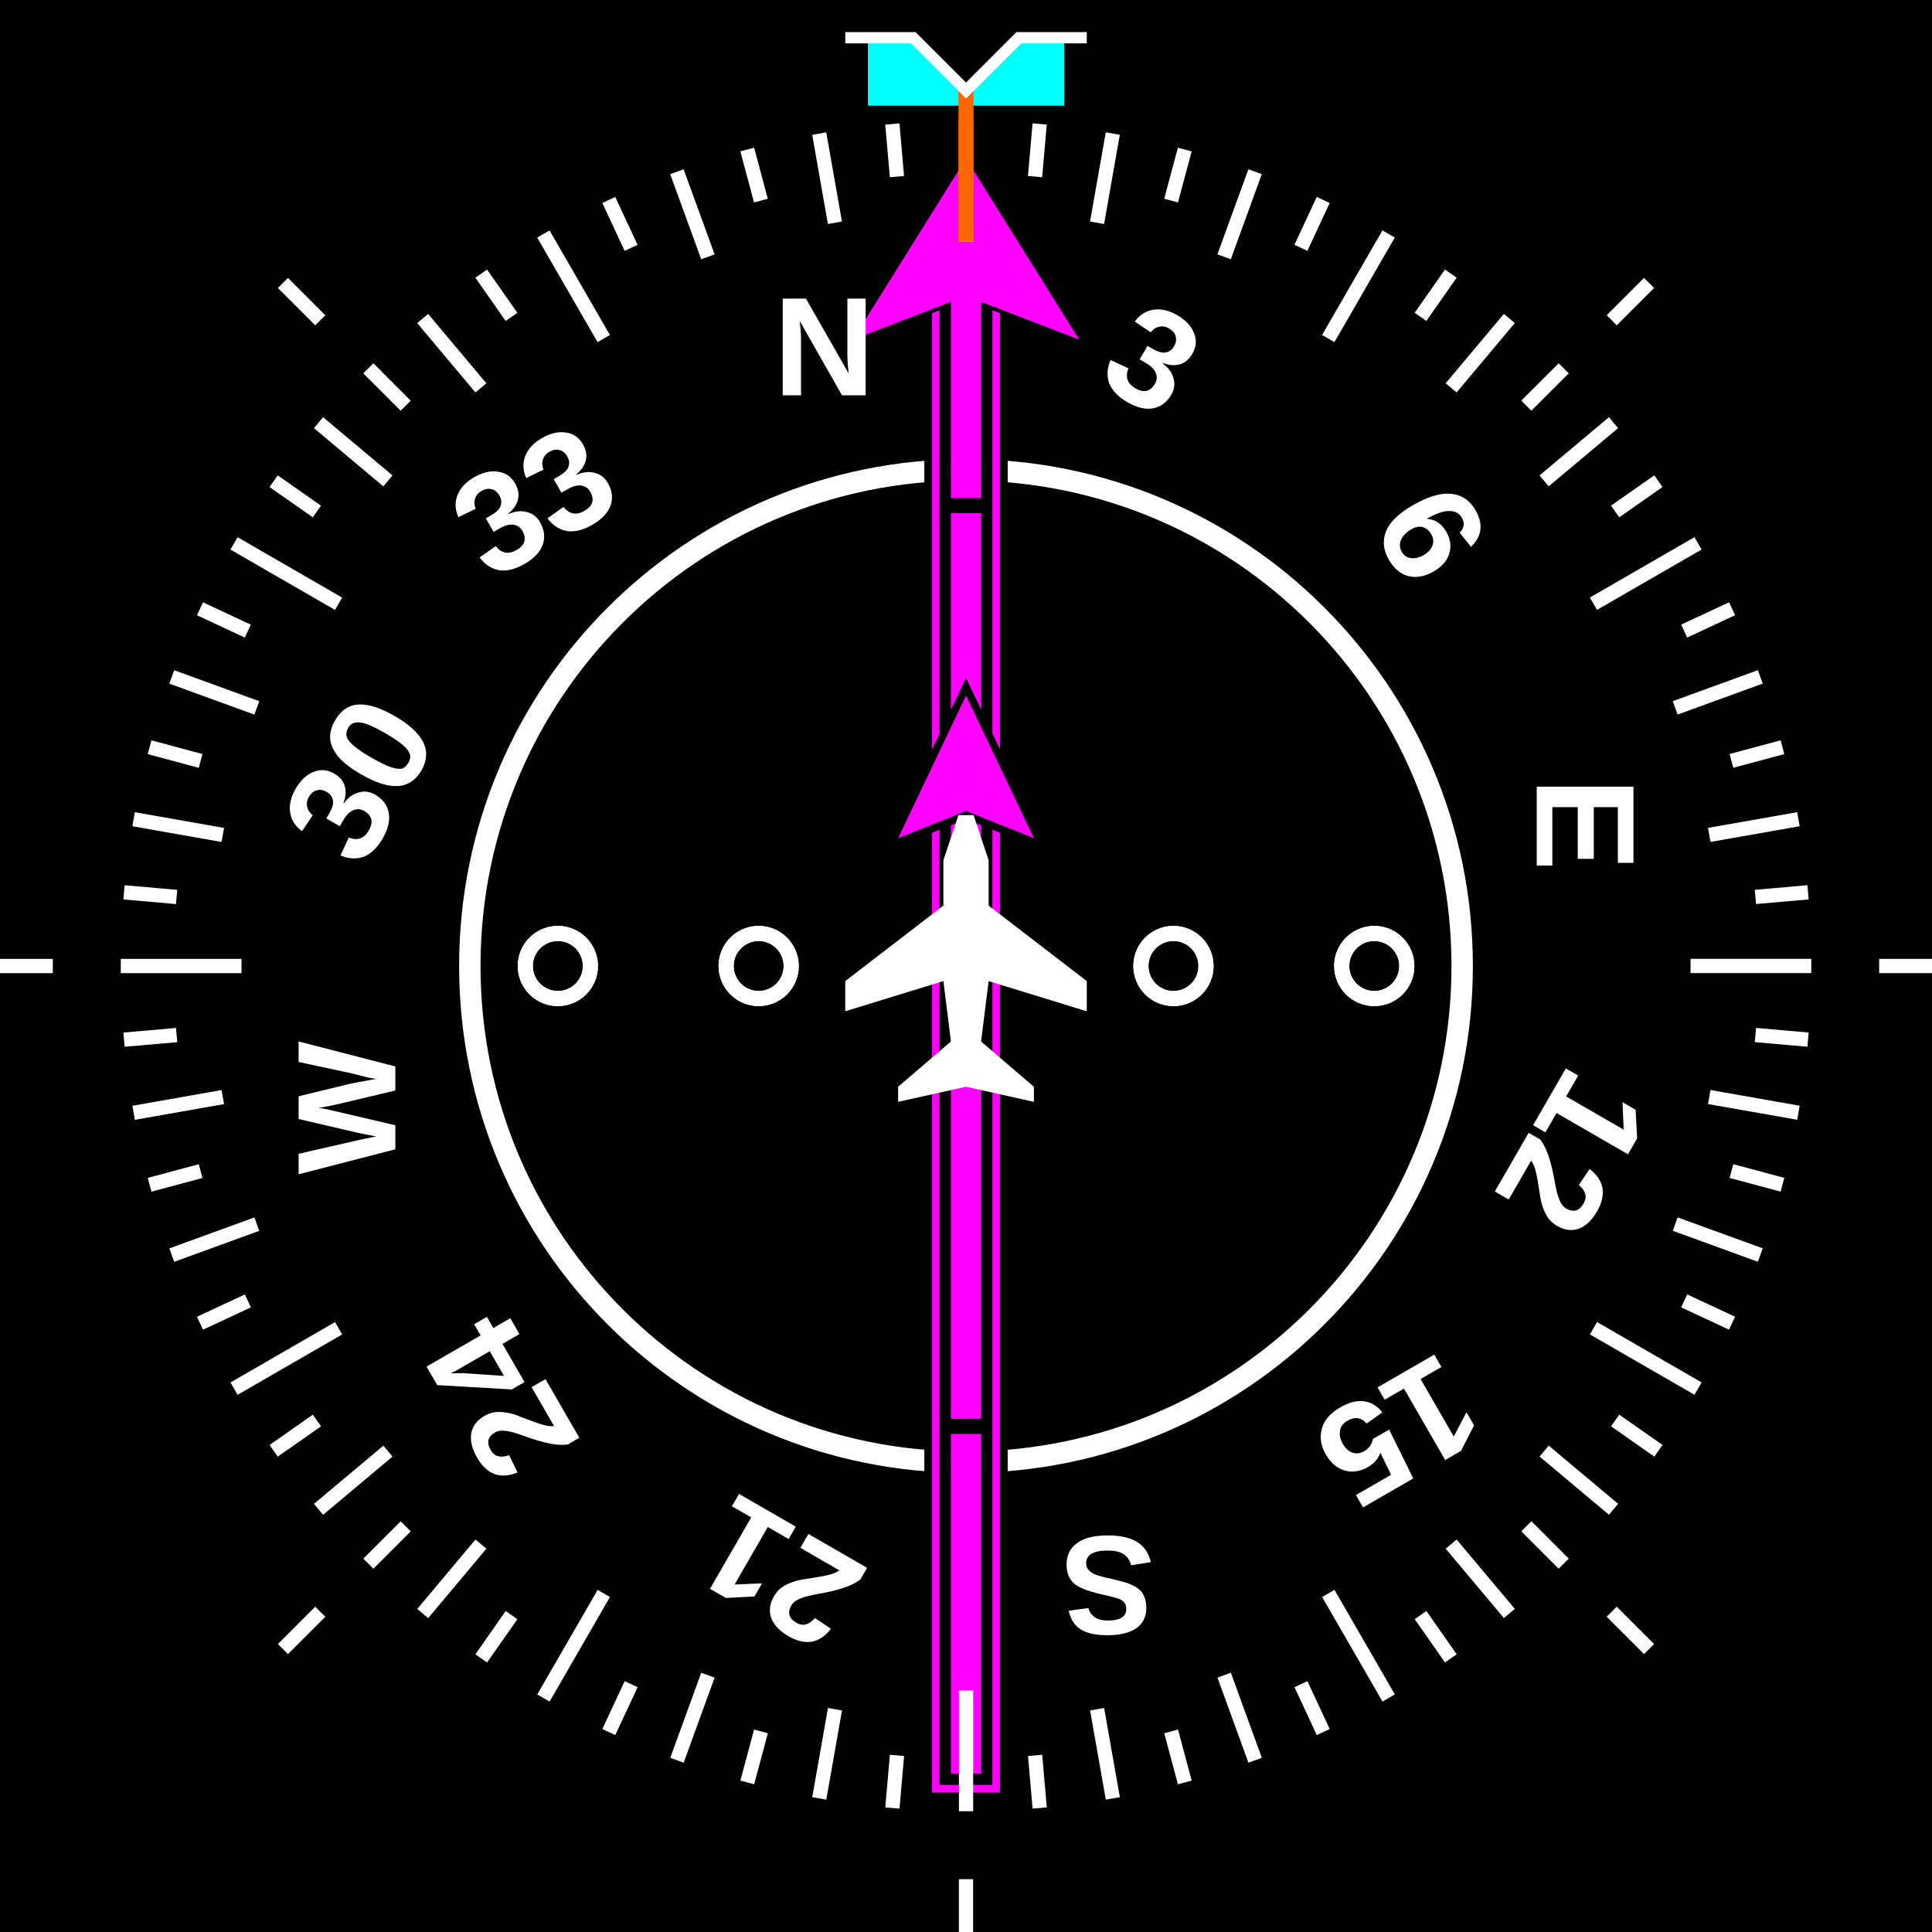
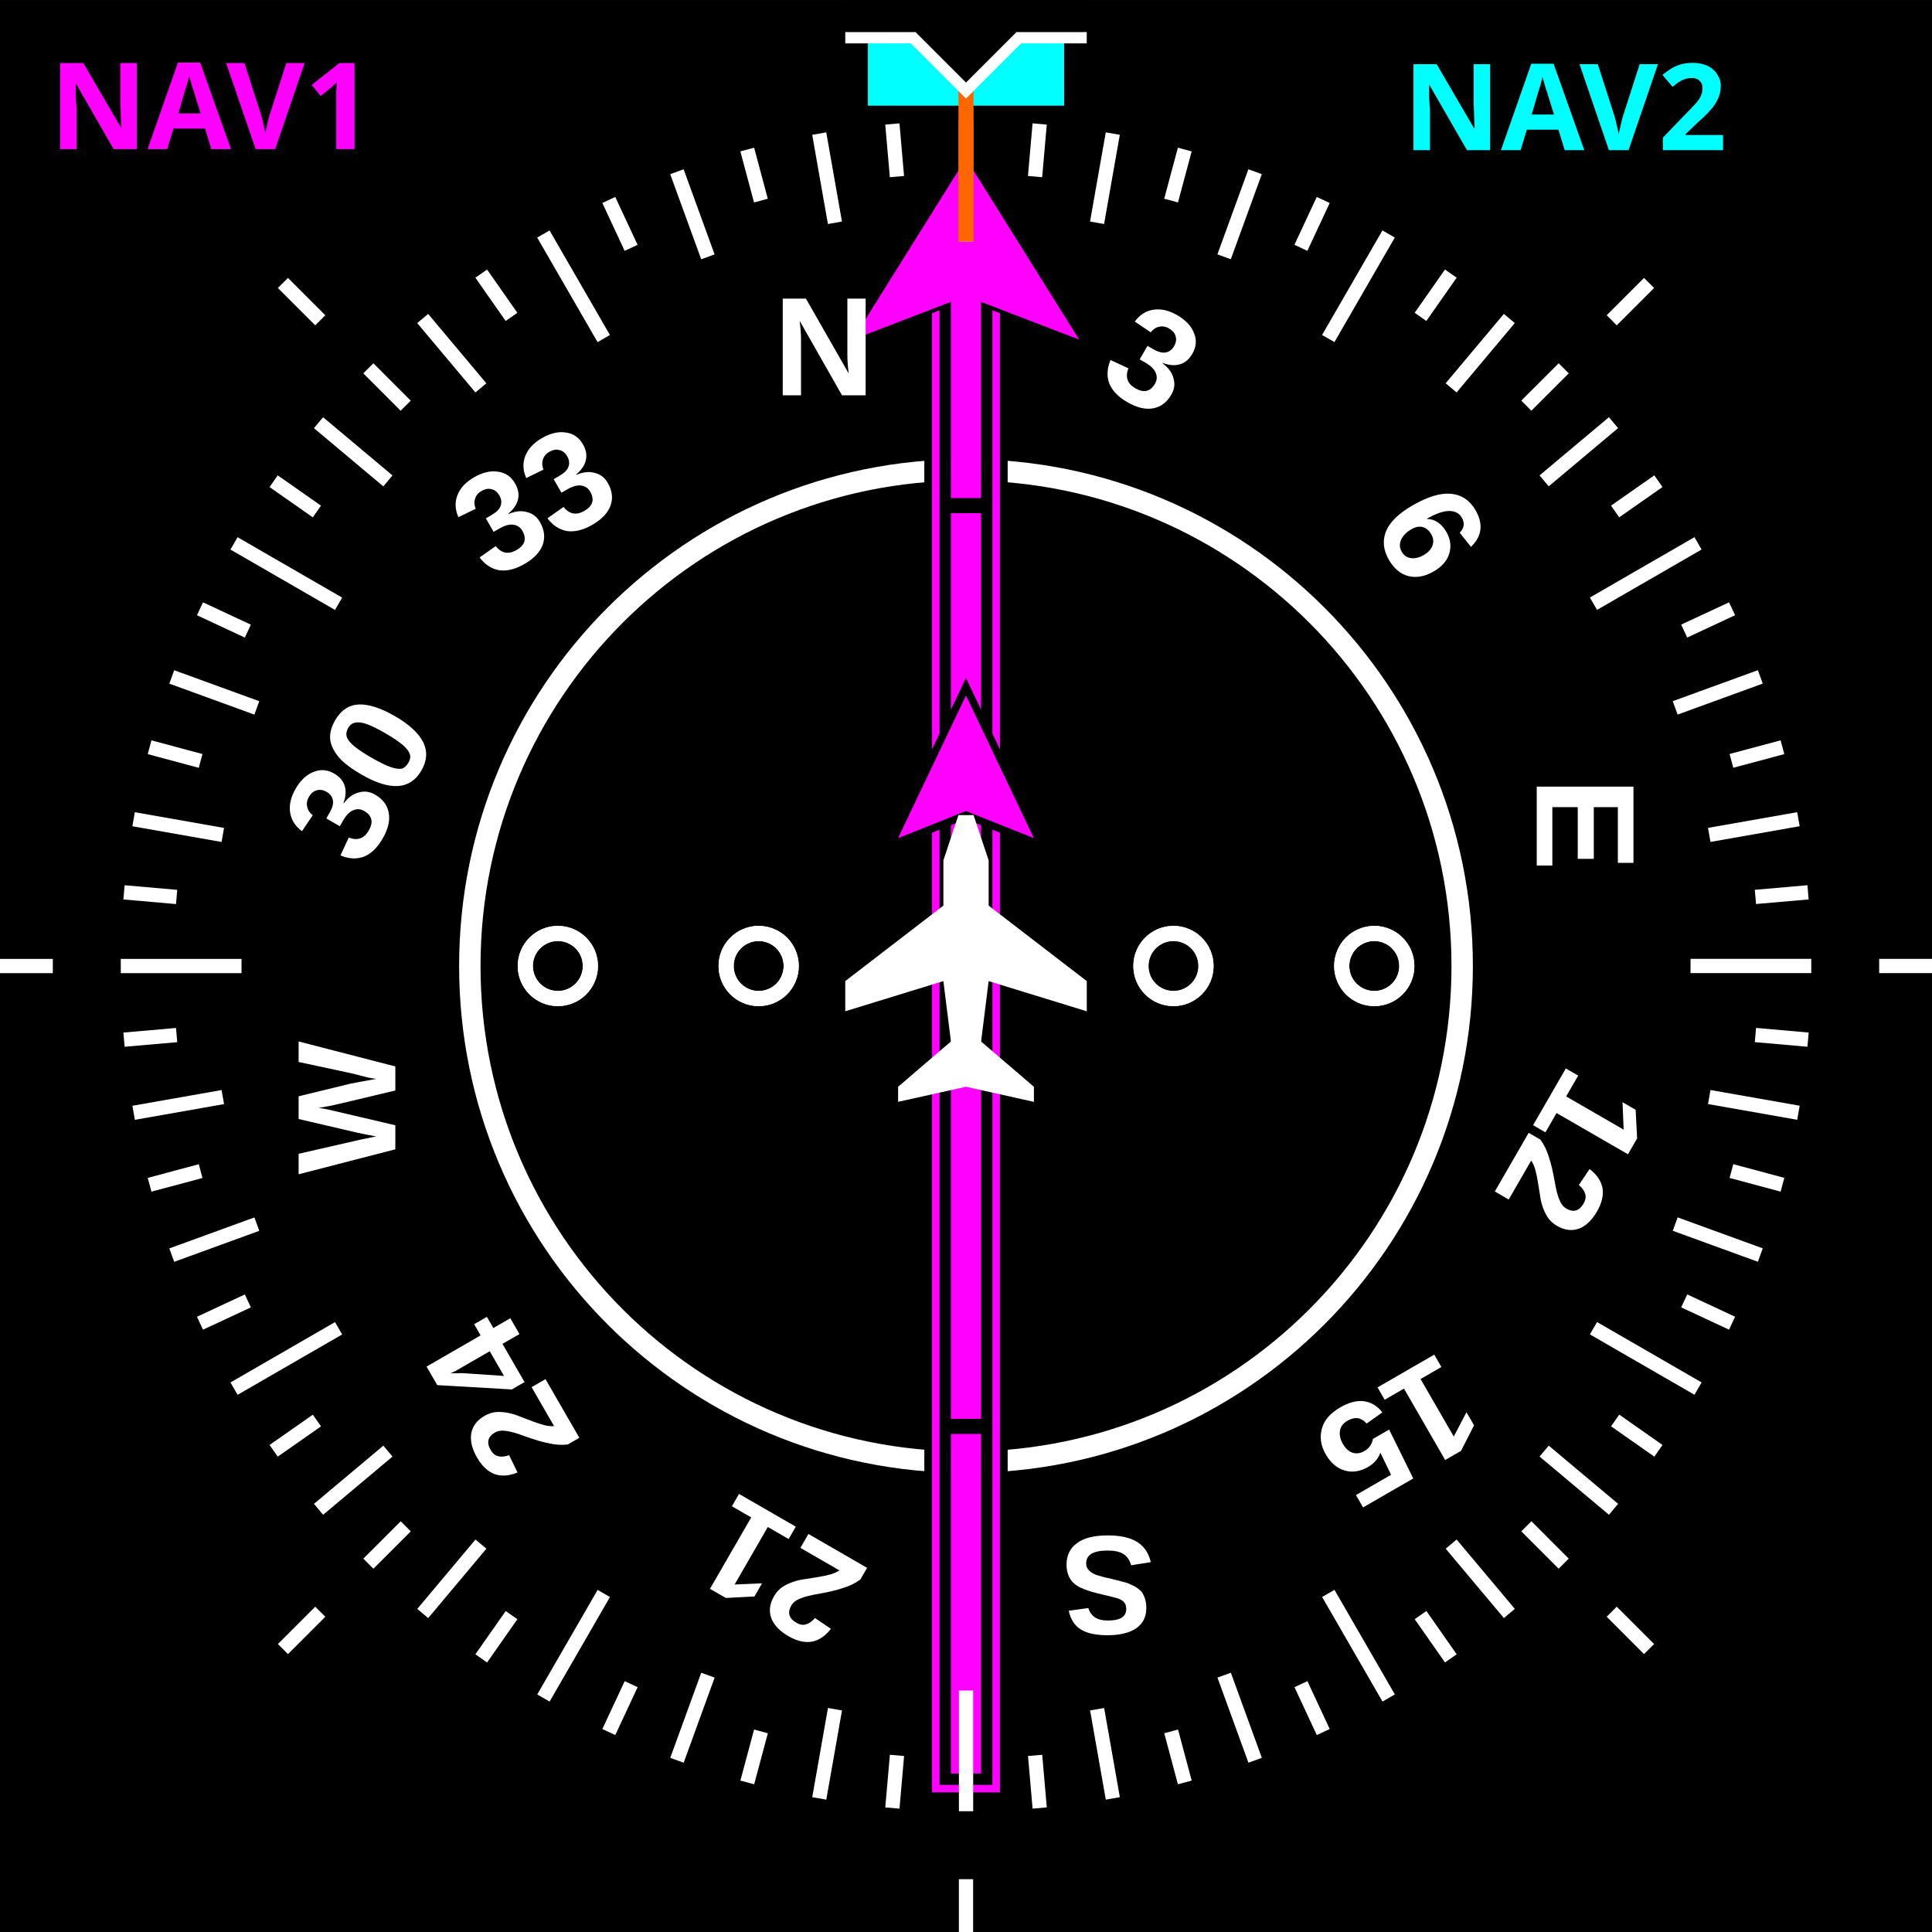
<svg xmlns="http://www.w3.org/2000/svg" xmlns:xlink="http://www.w3.org/1999/xlink" width="256" height="256" viewBox="0 0 67.732 67.732" version="1.1" id="svg8">
  <defs id="defs2" />
  <g id="layer1" transform="translate(0,-229.2666)" style="display:inline">
    <rect style="display:inline;opacity:1;fill:#000000;fill-opacity:1;stroke:none;stroke-width:0.265;stroke-linecap:butt;stroke-linejoin:miter;stroke-miterlimit:4;stroke-dasharray:none;stroke-dashoffset:0;stroke-opacity:1;paint-order:stroke fill markers" id="background" width="67.733" height="67.733" x="0" y="229.267" />
    <circle style="opacity:1;fill:none;fill-opacity:1;stroke:#ffffff;stroke-width:0.75;stroke-linecap:butt;stroke-linejoin:miter;stroke-miterlimit:4;stroke-dasharray:none;stroke-dashoffset:0;stroke-opacity:1;paint-order:stroke fill markers" id="path5215" cx="33.866" cy="263.133" r="17.395" />
  </g>
  <g id="layer2" style="display:inline">
    <g id="heading" style="display:inline">
      <path id="nav2-bearing" d="m 33.866,5.556 -3.969,6.35 2.646,-1.058 v 52.122 h 2.646 V 10.848 l 2.646,1.058 z m 0,4.762 0.794,0.317 V 62.441 H 33.072 V 10.636 Z" style="fill:#00ffff;stroke:#000000;stroke-width:0.265px;stroke-linecap:butt;stroke-linejoin:miter;stroke-opacity:1" />
      <g style="display:inline;opacity:1;stroke:#000000;stroke-width:0.265" id="nav2-course">
        <g style="fill:#00ffff;stroke:#000000;stroke-width:0.265" id="nav2-deviation">
          <rect style="display:inline;opacity:1;fill:#00ffff;fill-opacity:1;stroke:#000000;stroke-width:0.265;stroke-linecap:butt;stroke-linejoin:miter;stroke-miterlimit:4;stroke-dasharray:none;stroke-dashoffset:0;stroke-opacity:1;paint-order:stroke fill markers" id="rect4756" width="1.058" height="31.75" x="33.337" y="17.991" />
          <path style="display:inline;fill:#00ffff;stroke:#000000;stroke-width:0.265;stroke-linecap:butt;stroke-linejoin:miter;stroke-opacity:1;paint-order:normal" d="m 31.22,29.633 2.646,-1.058 2.646,1.058 -2.646,-5.556 z" id="nav2-to" />
        </g>
        <circle style="display:inline;opacity:1;fill:none;fill-opacity:1;stroke:#ffffff;stroke-width:0.529;stroke-linecap:butt;stroke-linejoin:miter;stroke-miterlimit:4;stroke-dasharray:none;stroke-dashoffset:0;stroke-opacity:1;paint-order:stroke fill markers" id="circle4762" cx="48.179" cy="33.866" r="1.141" />
        <circle r="1.141" cy="33.866" cx="41.139" id="circle4764" style="display:inline;opacity:1;fill:none;fill-opacity:1;stroke:#ffffff;stroke-width:0.529;stroke-linecap:butt;stroke-linejoin:miter;stroke-miterlimit:4;stroke-dasharray:none;stroke-dashoffset:0;stroke-opacity:1;paint-order:stroke fill markers" />
        <circle r="1.141" cy="33.866" cx="26.597" id="circle4766" style="display:inline;opacity:1;fill:none;fill-opacity:1;stroke:#ffffff;stroke-width:0.529;stroke-linecap:butt;stroke-linejoin:miter;stroke-miterlimit:4;stroke-dasharray:none;stroke-dashoffset:0;stroke-opacity:1;paint-order:stroke fill markers" />
        <circle style="display:inline;opacity:1;fill:none;fill-opacity:1;stroke:#ffffff;stroke-width:0.529;stroke-linecap:butt;stroke-linejoin:miter;stroke-miterlimit:4;stroke-dasharray:none;stroke-dashoffset:0;stroke-opacity:1;paint-order:stroke fill markers" id="circle4768" cx="19.557" cy="33.866" r="1.141" />
        <path id="nav2-course-pointer" d="m 33.866,5.556 -3.969,6.35 3.44,-1.323 v 6.879 H 34.395 V 10.583 l 3.44,1.323 z M 33.337,50.27 V 62.176 H 34.395 V 50.27 Z" style="display:inline;opacity:1;fill:#00ffff;fill-opacity:1;stroke:#000000;stroke-width:0.265;stroke-linecap:butt;stroke-linejoin:miter;stroke-miterlimit:4;stroke-dasharray:none;stroke-dashoffset:0;stroke-opacity:1;paint-order:stroke fill markers" />
      </g>
      <path style="fill:#ff00ff;stroke:#000000;stroke-width:0.265px;stroke-linecap:butt;stroke-linejoin:miter;stroke-opacity:1" d="m 33.866,5.556 -3.969,6.35 2.646,-1.058 v 52.122 h 2.646 V 10.848 l 2.646,1.058 z m 0,4.762 0.794,0.317 V 62.441 H 33.072 V 10.636 Z" id="nav1-bearing" />
      <g id="nav1-course" style="display:inline;opacity:1;stroke:#000000;stroke-width:0.265">
        <g id="nav1-deviation" style="stroke:#000000;stroke-width:0.265">
          <rect y="17.991" x="33.337" height="31.75" width="1.058" id="rect4604" style="display:inline;opacity:1;fill:#ff00ff;fill-opacity:1;stroke:#000000;stroke-width:0.265;stroke-linecap:butt;stroke-linejoin:miter;stroke-miterlimit:4;stroke-dasharray:none;stroke-dashoffset:0;stroke-opacity:1;paint-order:stroke fill markers" />
          <path id="nav1-to" d="m 31.22,29.633 2.646,-1.058 2.646,1.058 -2.646,-5.556 z" style="display:inline;fill:#ff00ff;stroke:#000000;stroke-width:0.265;stroke-linecap:butt;stroke-linejoin:miter;stroke-opacity:1;paint-order:normal" />
        </g>
        <circle r="1.141" cy="33.866" cx="48.179" id="circle5230" style="display:inline;opacity:1;fill:none;fill-opacity:1;stroke:#ffffff;stroke-width:0.529;stroke-linecap:butt;stroke-linejoin:miter;stroke-miterlimit:4;stroke-dasharray:none;stroke-dashoffset:0;stroke-opacity:1;paint-order:stroke fill markers" />
        <circle style="display:inline;opacity:1;fill:none;fill-opacity:1;stroke:#ffffff;stroke-width:0.529;stroke-linecap:butt;stroke-linejoin:miter;stroke-miterlimit:4;stroke-dasharray:none;stroke-dashoffset:0;stroke-opacity:1;paint-order:stroke fill markers" id="circle5232" cx="41.139" cy="33.866" r="1.141" />
        <circle style="display:inline;opacity:1;fill:none;fill-opacity:1;stroke:#ffffff;stroke-width:0.529;stroke-linecap:butt;stroke-linejoin:miter;stroke-miterlimit:4;stroke-dasharray:none;stroke-dashoffset:0;stroke-opacity:1;paint-order:stroke fill markers" id="path5226" cx="26.597" cy="33.866" r="1.141" />
        <circle r="1.141" cy="33.866" cx="19.557" id="circle5228" style="display:inline;opacity:1;fill:none;fill-opacity:1;stroke:#ffffff;stroke-width:0.529;stroke-linecap:butt;stroke-linejoin:miter;stroke-miterlimit:4;stroke-dasharray:none;stroke-dashoffset:0;stroke-opacity:1;paint-order:stroke fill markers" />
        <path style="display:inline;opacity:1;fill:#ff00ff;fill-opacity:1;stroke:#000000;stroke-width:0.265;stroke-linecap:butt;stroke-linejoin:miter;stroke-miterlimit:4;stroke-dasharray:none;stroke-dashoffset:0;stroke-opacity:1;paint-order:stroke fill markers" d="m 33.866,5.556 -3.969,6.35 3.44,-1.323 v 6.879 H 34.395 V 10.583 l 3.44,1.323 z M 33.337,50.27 V 62.176 H 34.395 V 50.27 Z" id="nav1-course-pointer" />
      </g>
      <path id="heading-select" d="M 32.014,1.323 H 30.427 v 2.381 h 6.88 L 37.306,1.323 H 35.718 l -1.852,1.852 z" style="display:inline;opacity:1;fill:#00ffff;stroke:none;stroke-width:0.265px;stroke-linecap:butt;stroke-linejoin:miter;stroke-opacity:1" />
      <g id="compass-rose" style="display:inline">
        <use x="0" y="0" xlink:href="#g1294" id="use1456" transform="rotate(-30,33.86692,33.8658)" width="100%" height="100%" />
        <text xml:space="preserve" style="font-style:normal;font-weight:normal;font-size:4.233px;line-height:1.25;font-family:sans-serif;letter-spacing:0px;word-spacing:0px;fill:#000000;fill-opacity:1;stroke:none;stroke-width:0.265" x="-33.884" y="13.858" id="text828" transform="rotate(-90)">
          <tspan id="tspan826" x="-33.884" y="13.858" style="font-style:normal;font-variant:normal;font-weight:bold;font-stretch:normal;font-size:4.939px;font-family:Arial;-inkscape-font-specification:'Arial Bold';text-align:center;text-anchor:middle;fill:#ffffff;stroke-width:0.265">W</tspan>
        </text>
        <text transform="rotate(90)" id="text834" y="-53.875" x="33.849" style="font-style:normal;font-weight:normal;font-size:4.233px;line-height:1.25;font-family:sans-serif;letter-spacing:0px;word-spacing:0px;fill:#000000;fill-opacity:1;stroke:none;stroke-width:0.265" xml:space="preserve">
          <tspan style="font-style:normal;font-variant:normal;font-weight:bold;font-stretch:normal;font-size:4.939px;font-family:Arial;-inkscape-font-specification:'Arial Bold';text-align:center;text-anchor:middle;fill:#ffffff;stroke-width:0.265" y="-53.875" x="33.849" id="tspan832">E</tspan>
        </text>
        <text transform="rotate(-60)" id="text4945" y="26.254" x="-12.414" style="font-style:normal;font-weight:normal;font-size:4.233px;line-height:1.25;font-family:sans-serif;letter-spacing:0px;word-spacing:0px;fill:#000000;fill-opacity:1;stroke:none;stroke-width:0.265" xml:space="preserve">
          <tspan style="font-style:normal;font-variant:normal;font-weight:bold;font-stretch:normal;font-size:4.939px;font-family:Arial;-inkscape-font-specification:'Arial Bold';text-align:center;text-anchor:middle;fill:#ffffff;stroke-width:0.265" y="26.254" x="-12.414" id="tspan4943">30</tspan>
        </text>
        <text xml:space="preserve" style="font-style:normal;font-weight:normal;font-size:4.233px;line-height:1.25;font-family:sans-serif;letter-spacing:0px;word-spacing:0px;fill:#000000;fill-opacity:1;stroke:none;stroke-width:0.265" x="12.378" y="-66.271" id="text4951" transform="rotate(120)">
          <tspan id="tspan4949" x="12.378" y="-66.271" style="font-style:normal;font-variant:normal;font-weight:bold;font-stretch:normal;font-size:4.939px;font-family:Arial;-inkscape-font-specification:'Arial Bold';text-align:center;text-anchor:middle;fill:#ffffff;stroke-width:0.265">12</tspan>
        </text>
        <text xml:space="preserve" style="font-style:normal;font-weight:normal;font-size:4.233px;line-height:1.25;font-family:sans-serif;letter-spacing:0px;word-spacing:0px;fill:#000000;fill-opacity:1;stroke:none;stroke-width:0.265" x="12.378" y="26.254" id="text4979" transform="rotate(-30)">
          <tspan id="tspan4977" x="12.378" y="26.254" style="font-style:normal;font-variant:normal;font-weight:bold;font-stretch:normal;font-size:4.939px;font-family:Arial;-inkscape-font-specification:'Arial Bold';text-align:center;text-anchor:middle;fill:#ffffff;stroke-width:0.265">33</tspan>
        </text>
        <text transform="rotate(150)" id="text4985" y="-66.271" x="-12.414" style="font-style:normal;font-weight:normal;font-size:4.233px;line-height:1.25;font-family:sans-serif;letter-spacing:0px;word-spacing:0px;fill:#000000;fill-opacity:1;stroke:none;stroke-width:0.265" xml:space="preserve">
          <tspan style="font-style:normal;font-variant:normal;font-weight:bold;font-stretch:normal;font-size:4.939px;font-family:Arial;-inkscape-font-specification:'Arial Bold';text-align:center;text-anchor:middle;fill:#ffffff;stroke-width:0.265" y="-66.271" x="-12.414" id="tspan4983">15</tspan>
        </text>
        <text id="text5013" y="13.858" x="33.849" style="font-style:normal;font-weight:normal;font-size:4.233px;line-height:1.25;font-family:sans-serif;letter-spacing:0px;word-spacing:0px;fill:#000000;fill-opacity:1;stroke:none;stroke-width:0.265" xml:space="preserve">
          <tspan style="font-style:normal;font-variant:normal;font-weight:bold;font-stretch:normal;font-size:4.939px;font-family:Arial;-inkscape-font-specification:'Arial Bold';text-align:center;text-anchor:middle;fill:#ffffff;stroke-width:0.265" y="13.858" x="33.849" id="tspan5011">N</tspan>
        </text>
        <text xml:space="preserve" style="font-style:normal;font-weight:normal;font-size:4.233px;line-height:1.25;font-family:sans-serif;letter-spacing:0px;word-spacing:0px;fill:#000000;fill-opacity:1;stroke:none;stroke-width:0.265" x="-33.884" y="-53.875" id="text5019" transform="scale(-1)">
          <tspan id="tspan5017" x="-33.884" y="-53.875" style="font-style:normal;font-variant:normal;font-weight:bold;font-stretch:normal;font-size:4.939px;font-family:Arial;-inkscape-font-specification:'Arial Bold';text-align:center;text-anchor:middle;fill:#ffffff;stroke-width:0.265">S</tspan>
        </text>
        <text xml:space="preserve" style="font-style:normal;font-weight:normal;font-size:4.233px;line-height:1.25;font-family:sans-serif;letter-spacing:0px;word-spacing:0px;fill:#000000;fill-opacity:1;stroke:none;stroke-width:0.265" x="46.245" y="-7.613" id="text5047" transform="rotate(30)">
          <tspan id="tspan5045" x="46.245" y="-7.613" style="font-style:normal;font-variant:normal;font-weight:bold;font-stretch:normal;font-size:4.939px;font-family:Arial;-inkscape-font-specification:'Arial Bold';text-align:center;text-anchor:middle;fill:#ffffff;stroke-width:0.265">3</tspan>
        </text>
        <text transform="rotate(-150)" id="text5053" y="-32.405" x="-46.28" style="font-style:normal;font-weight:normal;font-size:4.233px;line-height:1.25;font-family:sans-serif;letter-spacing:0px;word-spacing:0px;fill:#000000;fill-opacity:1;stroke:none;stroke-width:0.265" xml:space="preserve">
          <tspan style="font-style:normal;font-variant:normal;font-weight:bold;font-stretch:normal;font-size:4.939px;font-family:Arial;-inkscape-font-specification:'Arial Bold';text-align:center;text-anchor:middle;fill:#ffffff;stroke-width:0.265" y="-32.405" x="-46.28" id="tspan5051">21</tspan>
        </text>
        <text transform="rotate(60)" id="text5081" y="-32.405" x="46.245" style="font-style:normal;font-weight:normal;font-size:4.233px;line-height:1.25;font-family:sans-serif;letter-spacing:0px;word-spacing:0px;fill:#000000;fill-opacity:1;stroke:none;stroke-width:0.265" xml:space="preserve">
          <tspan style="font-style:normal;font-variant:normal;font-weight:bold;font-stretch:normal;font-size:4.939px;font-family:Arial;-inkscape-font-specification:'Arial Bold';text-align:center;text-anchor:middle;fill:#ffffff;stroke-width:0.265" y="-32.405" x="46.245" id="tspan5079">6</tspan>
        </text>
        <text xml:space="preserve" style="font-style:normal;font-weight:normal;font-size:4.233px;line-height:1.25;font-family:sans-serif;letter-spacing:0px;word-spacing:0px;fill:#000000;fill-opacity:1;stroke:none;stroke-width:0.265" x="-46.28" y="-7.613" id="text5087" transform="rotate(-120)">
          <tspan id="tspan5085" x="-46.28" y="-7.613" style="font-style:normal;font-variant:normal;font-weight:bold;font-stretch:normal;font-size:4.939px;font-family:Arial;-inkscape-font-specification:'Arial Bold';text-align:center;text-anchor:middle;fill:#ffffff;stroke-width:0.265">24</tspan>
        </text>
        <g id="g1294">
          <path id="path1252" d="m 33.866,4.233 v 4.233 0" style="fill:none;stroke:#ffffff;stroke-width:0.5;stroke-linecap:butt;stroke-linejoin:miter;stroke-opacity:1" />
          <path style="fill:none;stroke:#ffffff;stroke-width:0.5;stroke-linecap:butt;stroke-linejoin:miter;stroke-opacity:1" d="M 36.449,4.346 36.287,6.191" id="path1274" />
          <path style="fill:none;stroke:#ffffff;stroke-width:0.5;stroke-linecap:butt;stroke-linejoin:miter;stroke-opacity:1" d="m 39.012,4.683 -0.551,3.127 v 0" id="path1276" />
          <path id="path1278" d="m 44.001,6.02 -1.086,2.983 v 0" style="fill:none;stroke:#ffffff;stroke-width:0.5;stroke-linecap:butt;stroke-linejoin:miter;stroke-opacity:1" />
          <path id="path1284" d="M 41.536,5.243 41.056,7.032" style="fill:none;stroke:#ffffff;stroke-width:0.5;stroke-linecap:butt;stroke-linejoin:miter;stroke-opacity:1" />
          <path style="fill:none;stroke:#ffffff;stroke-width:0.5;stroke-linecap:butt;stroke-linejoin:miter;stroke-opacity:1" d="M 46.39,7.01 45.607,8.688" id="path1286" />
        </g>
        <use x="0" y="0" xlink:href="#g1294" id="use1296" transform="rotate(30,33.86692,33.8658)" width="100%" height="100%" />
        <use x="0" y="0" xlink:href="#g1294" id="use1298" transform="rotate(60,33.86692,33.8658)" width="100%" height="100%" />
        <use x="0" y="0" xlink:href="#g1294" id="use1300" transform="rotate(90,33.86692,33.8658)" width="100%" height="100%" />
        <use x="0" y="0" xlink:href="#g1294" id="use1302" transform="rotate(120,33.86692,33.8658)" width="100%" height="100%" />
        <use x="0" y="0" xlink:href="#g1294" id="use1304" transform="rotate(150,33.86692,33.8658)" width="100%" height="100%" />
        <use x="0" y="0" xlink:href="#g1294" id="use1306" transform="rotate(180,33.86692,33.8658)" width="100%" height="100%" />
        <use x="0" y="0" xlink:href="#g1294" id="use1308" transform="rotate(-150,33.86692,33.8658)" width="100%" height="100%" />
        <use x="0" y="0" xlink:href="#g1294" id="use1310" transform="rotate(-120,33.86692,33.8658)" width="100%" height="100%" />
        <use x="0" y="0" xlink:href="#g1294" id="use1312" transform="rotate(-90,33.86692,33.8658)" width="100%" height="100%" />
        <use x="0" y="0" xlink:href="#g1294" id="use1314" transform="rotate(-60,33.86692,33.8658)" width="100%" height="100%" />
      </g>
    </g>
  </g>
  <g id="layer5" style="display:inline">
    <path id="plane" d="m 36.247,38.629 v -0.529 l -1.852,-1.587 0.265,-2.117 3.44,1.058 V 34.395 l -3.44,-2.646 v -1.587 l -0.529,-1.587 h -0.265 8.52e-4 -0.265 l -0.529,1.587 v 1.587 l -3.44,2.646 v 1.058 l 3.44,-1.058 0.265,2.117 -1.852,1.587 v 0.529 l 2.381,-0.529 z" style="fill:#ffffff;stroke:none;stroke-width:0.265px;stroke-linecap:butt;stroke-linejoin:miter;stroke-opacity:1" />
    <path style="fill:none;stroke:#ffffff;stroke-width:0.5;stroke-linecap:butt;stroke-linejoin:miter;stroke-opacity:1" d="m 65.88,33.866 h 1.852" id="path968" />
    <path style="display:inline;fill:#000000;stroke:none;stroke-width:0.265px;stroke-linecap:butt;stroke-linejoin:miter;stroke-opacity:1" d="m 29.633,0 v 1.323 h 2.381 L 33.866,3.175 35.718,1.323 h 2.381 V 0 Z" id="chevron" />
    <rect style="display:inline;opacity:1;fill:#ff6600;fill-opacity:1;stroke:none;stroke-width:0.458;stroke-linecap:butt;stroke-linejoin:miter;stroke-miterlimit:4;stroke-dasharray:none;stroke-dashoffset:0;stroke-opacity:1;paint-order:normal" id="lubber" width="0.529" height="5.292" x="33.602" y="3.175" />
    <path style="fill:none;stroke:#ffffff;stroke-width:0.397;stroke-linecap:butt;stroke-linejoin:miter;stroke-opacity:1" d="m 29.633,1.323 h 2.381 L 33.866,3.175 35.718,1.323 h 2.381" id="chevron-line" />
    <use x="0" y="0" xlink:href="#path968" id="use970" transform="rotate(-45,33.8659,33.86624)" width="100%" height="100%" />
    <use x="0" y="0" xlink:href="#use970" id="use972" transform="rotate(-90,33.8659,33.86624)" width="100%" height="100%" />
    <use x="0" y="0" xlink:href="#use972" id="use974" transform="rotate(-45,33.8659,33.86624)" width="100%" height="100%" />
    <use x="0" y="0" xlink:href="#use974" id="use976" transform="rotate(-45,33.8659,33.86624)" width="100%" height="100%" />
    <use x="0" y="0" xlink:href="#use976" id="use978" transform="rotate(-90,33.8659,33.86624)" width="100%" height="100%" />
    <use x="0" y="0" xlink:href="#use978" id="use4795" width="100%" height="100%" transform="rotate(45,33.8659,33.86624)" />
+     <text xml:space="preserve" style="font-style:normal;font-weight:normal;font-size:4.233px;line-height:1.25;font-family:sans-serif;letter-spacing:0px;word-spacing:0px;fill:#000000;fill-opacity:1;stroke:none;stroke-width:0.265" x="1.736" y="5.225" id="nav1-label">
+       <tspan id="tspan903" x="1.736" y="5.225" style="fill:#ff00ff;stroke-width:0.265;-inkscape-font-specification:'sans-serif Bold';font-family:sans-serif;font-weight:bold;font-style:normal;font-stretch:normal;font-variant:normal">NAV1</tspan>
+     </text>
+     <text id="nav2-label" y="5.268" x="66.048" style="font-style:normal;font-weight:normal;font-size:4.233px;line-height:1.25;font-family:sans-serif;letter-spacing:0px;word-spacing:0px;display:inline;fill:#00ffff;fill-opacity:1;stroke:none;stroke-width:0.265" xml:space="preserve">
+       <tspan style="text-align:end;text-anchor:end;fill:#00ffff;stroke-width:0.265;-inkscape-font-specification:'sans-serif Bold';font-family:sans-serif;font-weight:bold;font-style:normal;font-stretch:normal;font-variant:normal" y="5.268" x="66.048" id="tspan907">NAV2</tspan>
+     </text>
  </g>
</svg>
